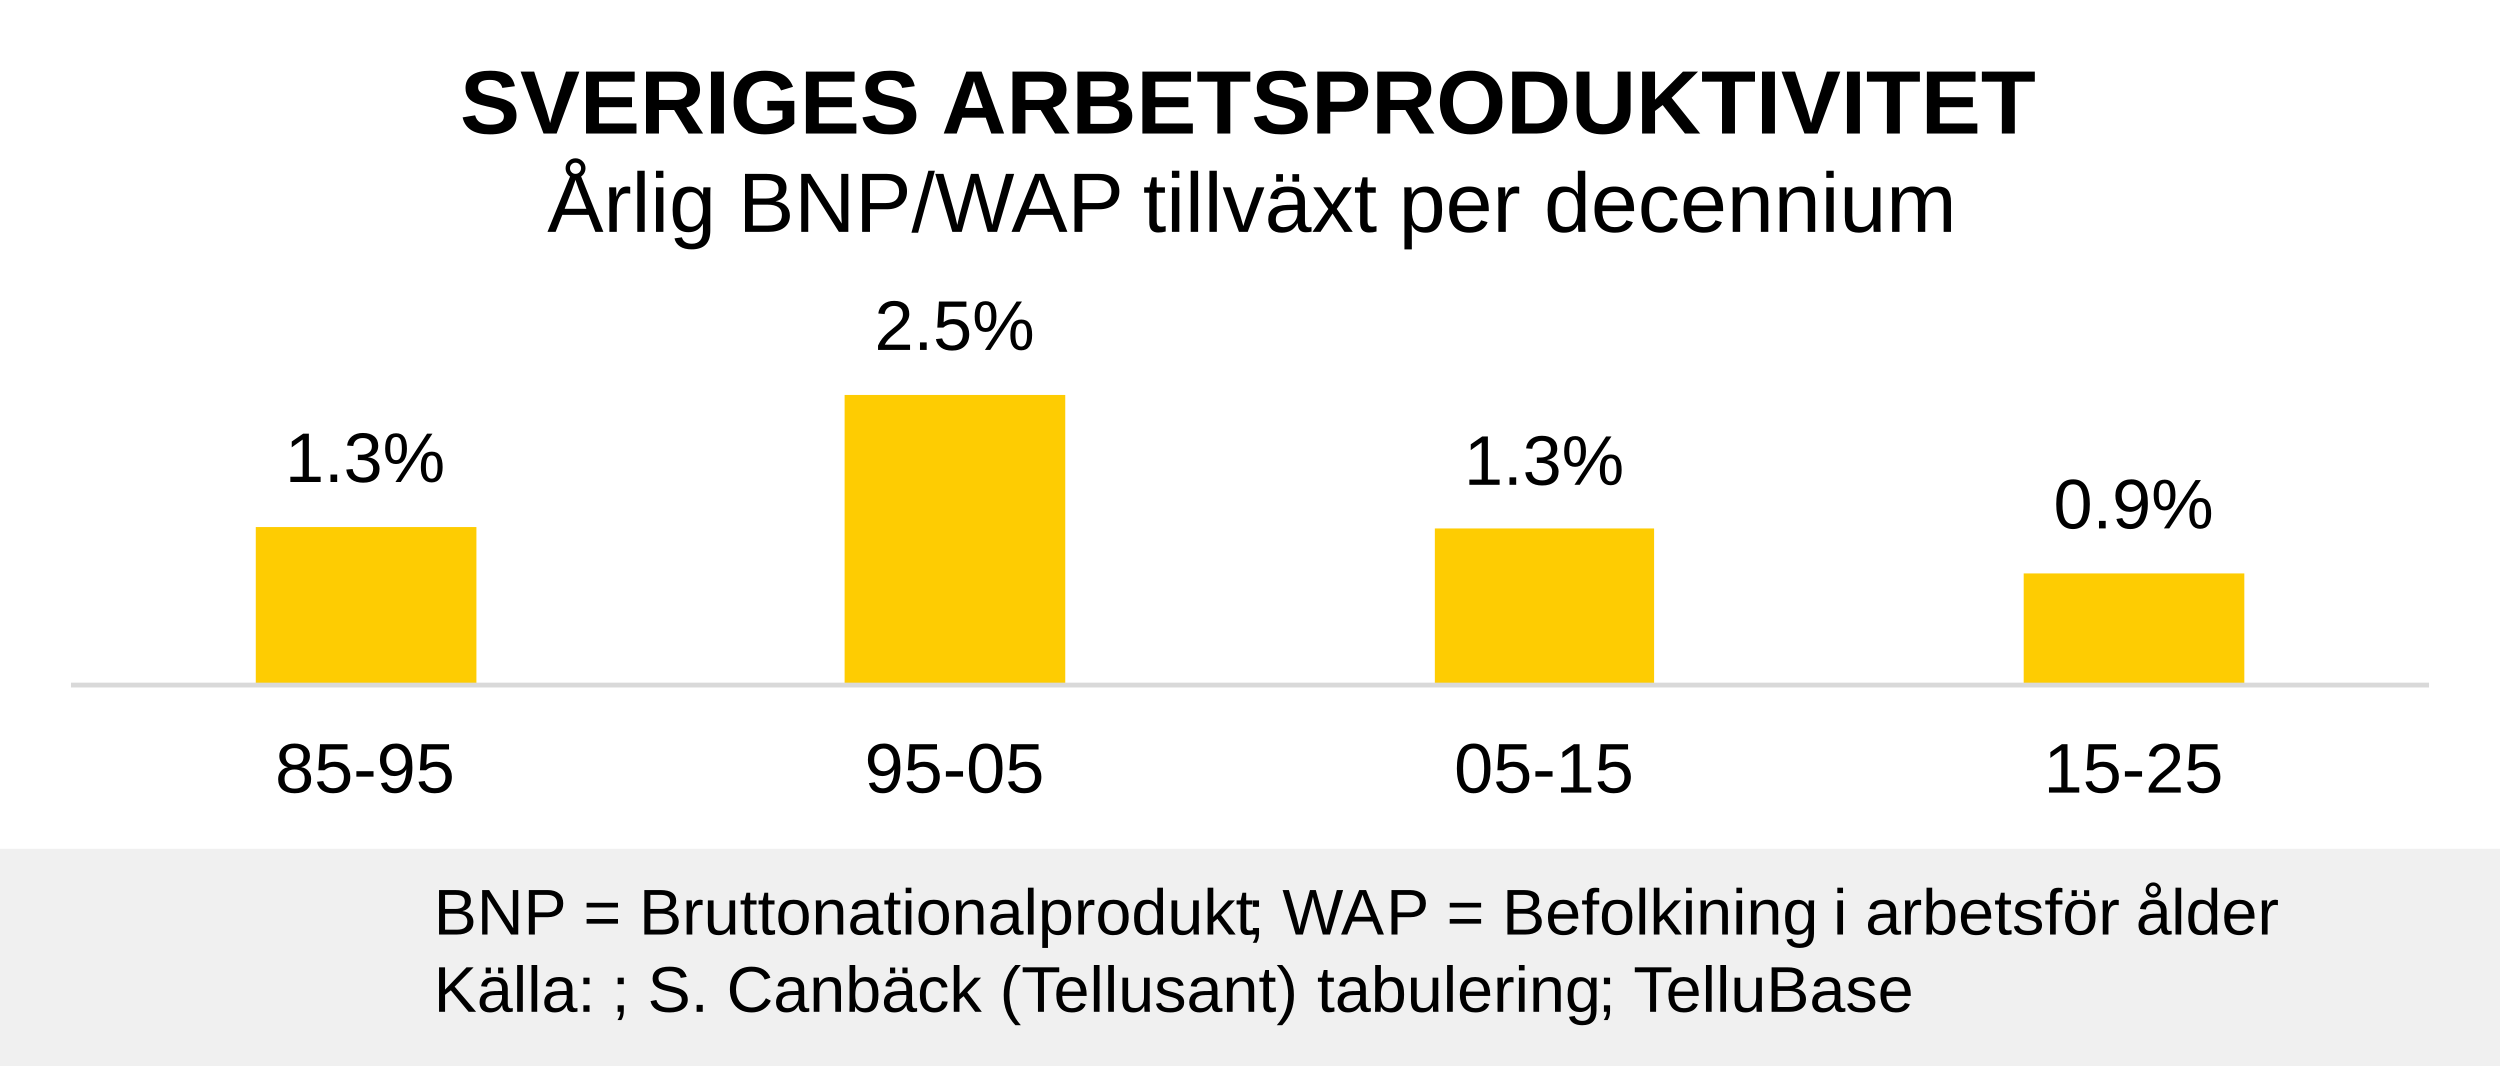
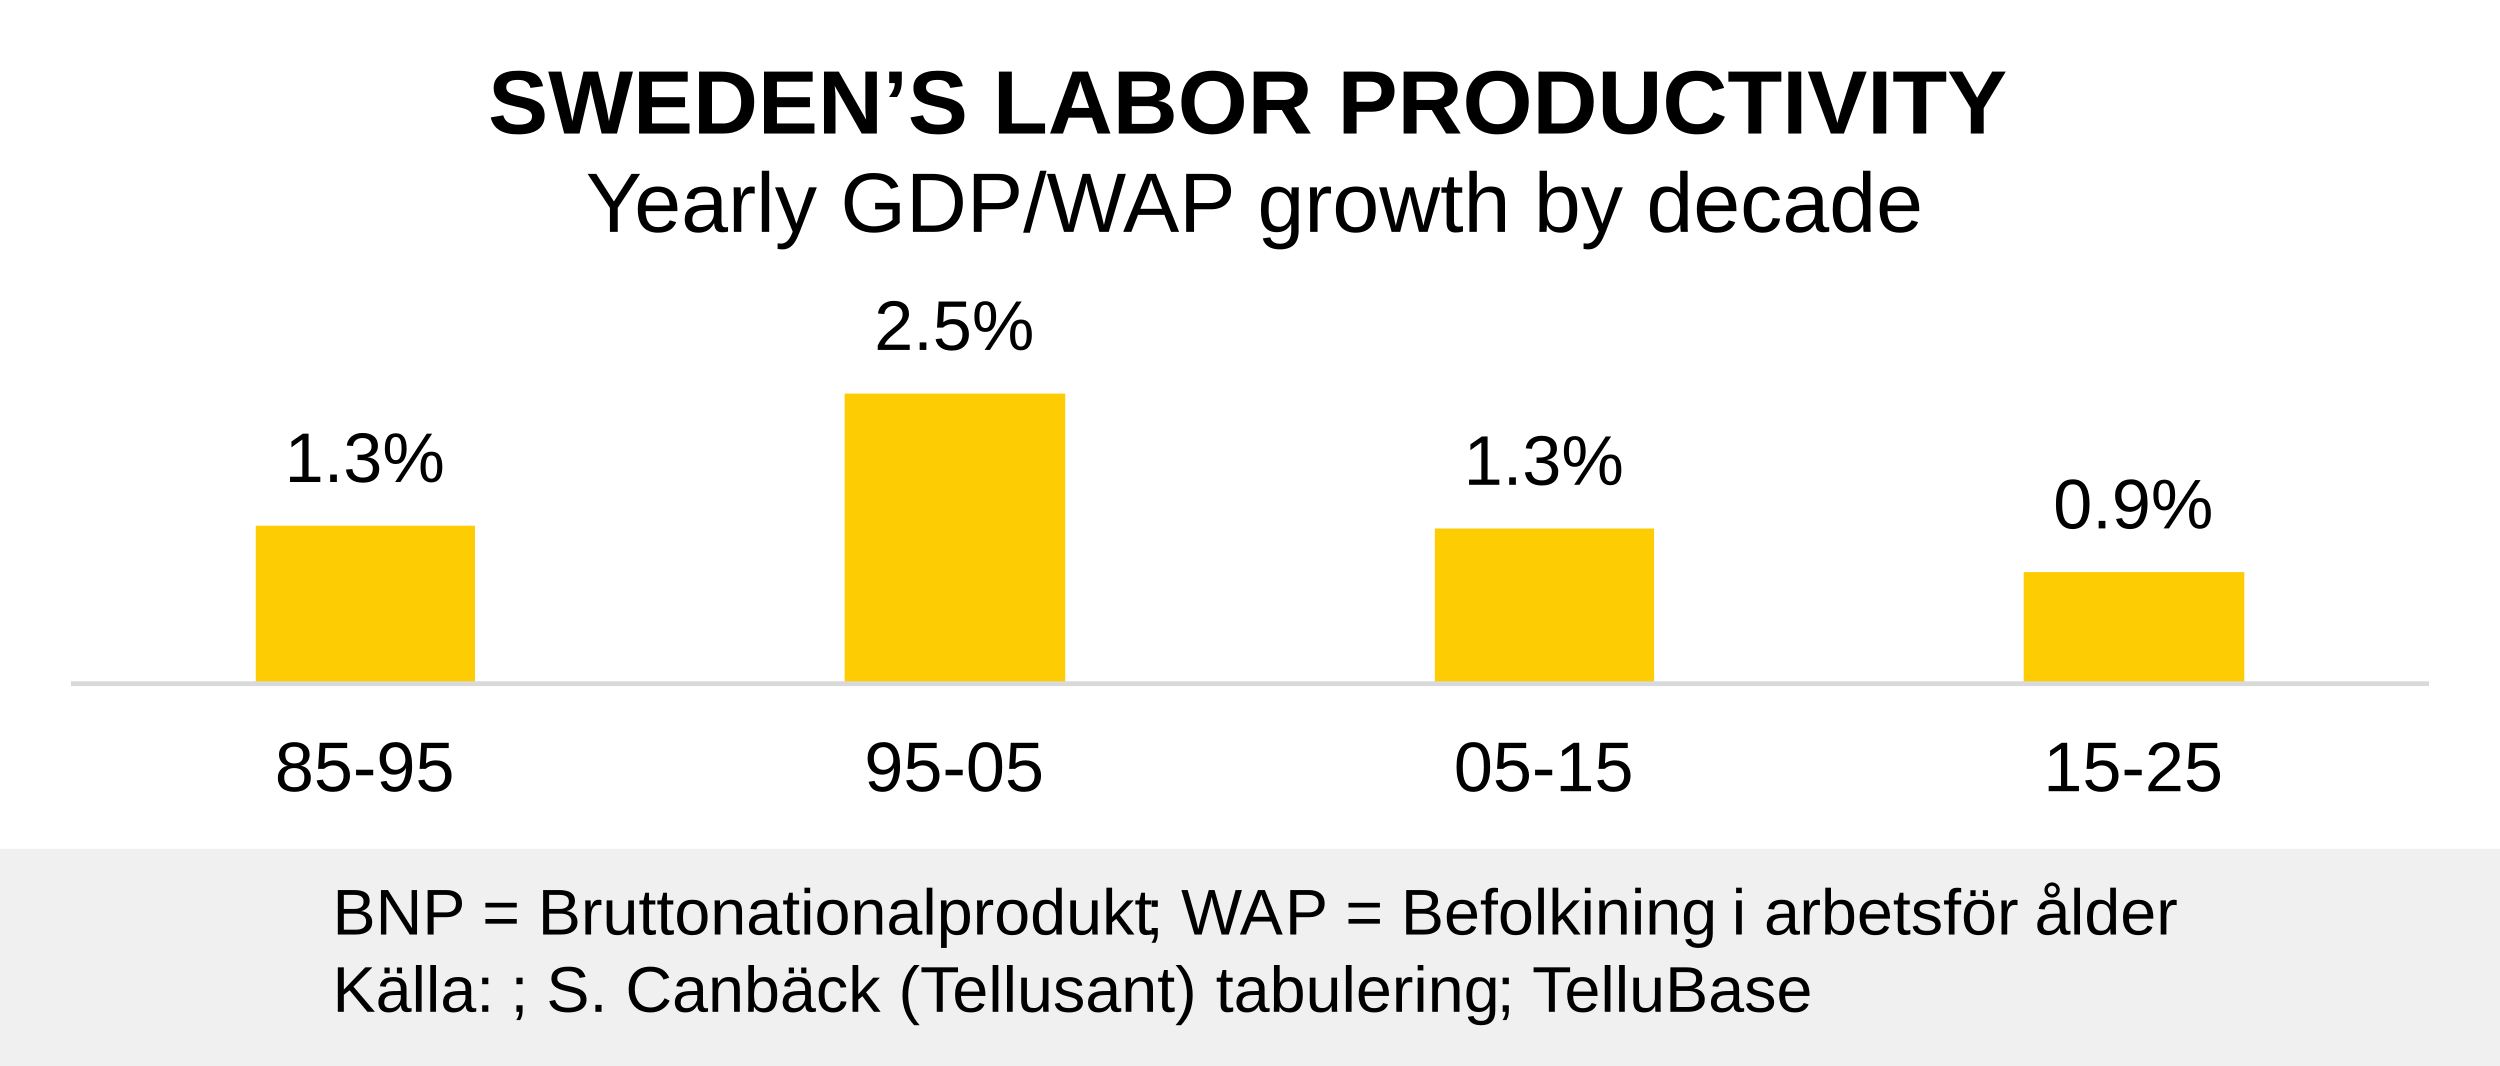
<svg xmlns="http://www.w3.org/2000/svg" width="1779" height="758" xml:space="preserve" overflow="hidden">
  <defs>
    <clipPath id="clip0">
-       <rect x="260" y="1233" width="1779" height="758" />
+       <rect x="281" y="2237" width="1779" height="758" />
    </clipPath>
  </defs>
-   <g clip-path="url(#clip0)" transform="translate(-260 -1233)">
-     <text font-family="Arial,Arial_MSFontService,sans-serif" font-weight="400" font-size="46" transform="matrix(1 0 0 1 568.641 1898)">BNP = </text>
-     <text font-family="Arial,Arial_MSFontService,sans-serif" font-weight="400" font-size="46" transform="matrix(1 0 0 1 714.735 1898)">Bruttonationalprodukt</text>
-     <text font-family="Arial,Arial_MSFontService,sans-serif" font-weight="400" font-size="46" transform="matrix(1 0 0 1 1147.29 1898)">; </text>
-     <text font-family="Arial,Arial_MSFontService,sans-serif" font-weight="400" font-size="46" transform="matrix(1 0 0 1 1172.5 1898)">WA</text>
-     <text font-family="Arial,Arial_MSFontService,sans-serif" font-weight="400" font-size="46" transform="matrix(1 0 0 1 1246.4 1898)">P</text>
-     <text font-family="Arial,Arial_MSFontService,sans-serif" font-weight="400" font-size="46" transform="matrix(1 0 0 1 1289.37 1898)">= </text>
-     <text font-family="Arial,Arial_MSFontService,sans-serif" font-weight="400" font-size="46" transform="matrix(1 0 0 1 1328.9 1898)">Befolkining</text>
-     <text font-family="Arial,Arial_MSFontService,sans-serif" font-weight="400" font-size="46" transform="matrix(1 0 0 1 1564.37 1898)">i</text>
-     <text font-family="Arial,Arial_MSFontService,sans-serif" font-weight="400" font-size="46" transform="matrix(1 0 0 1 1587.29 1898)">a</text>
-     <text font-family="Arial,Arial_MSFontService,sans-serif" font-weight="400" font-size="46" transform="matrix(1 0 0 1 1612.5 1898)">rbetsför</text>
-     <text font-family="Arial,Arial_MSFontService,sans-serif" font-weight="400" font-size="46" transform="matrix(1 0 0 1 1779.79 1898)">å</text>
-     <text font-family="Arial,Arial_MSFontService,sans-serif" font-weight="400" font-size="46" transform="matrix(1 0 0 1 1805 1898)">lder</text>
-     <text font-family="Arial,Arial_MSFontService,sans-serif" font-weight="400" font-size="46" transform="matrix(1 0 0 1 568.641 1953)">Källa: </text>
-     <text font-family="Arial,Arial_MSFontService,sans-serif" font-weight="400" font-size="46" transform="matrix(1 0 0 1 695.256 1953)">; S. Canbäck (Tellusant) </text>
-     <text font-family="Arial,Arial_MSFontService,sans-serif" font-weight="400" font-size="46" transform="matrix(1 0 0 1 1197.13 1953)">tabulering</text>
-     <text font-family="Arial,Arial_MSFontService,sans-serif" font-weight="400" font-size="46" transform="matrix(1 0 0 1 1397.08 1953)">; </text>
-     <text font-family="Arial,Arial_MSFontService,sans-serif" font-weight="400" font-size="46" transform="matrix(1 0 0 1 1422.29 1953)">TelluBase</text>
-     <rect x="260" y="1233" width="1779" height="604" fill="#FFFFFF" />
+   <g clip-path="url(#clip0)" transform="translate(-281 -2237)">
+     <text font-family="Arial,Arial_MSFontService,sans-serif" font-weight="400" font-size="46" transform="matrix(1 0 0 1 517.614 2902)">BNP = </text>
+     <text font-family="Arial,Arial_MSFontService,sans-serif" font-weight="400" font-size="46" transform="matrix(1 0 0 1 663.708 2902)">Bruttonationalprodukt</text>
+     <text font-family="Arial,Arial_MSFontService,sans-serif" font-weight="400" font-size="46" transform="matrix(1 0 0 1 1096.26 2902)">; </text>
+     <text font-family="Arial,Arial_MSFontService,sans-serif" font-weight="400" font-size="46" transform="matrix(1 0 0 1 1121.47 2902)">WA</text>
+     <text font-family="Arial,Arial_MSFontService,sans-serif" font-weight="400" font-size="46" transform="matrix(1 0 0 1 1195.37 2902)">P</text>
+     <text font-family="Arial,Arial_MSFontService,sans-serif" font-weight="400" font-size="46" transform="matrix(1 0 0 1 1238.34 2902)">= </text>
+     <text font-family="Arial,Arial_MSFontService,sans-serif" font-weight="400" font-size="46" transform="matrix(1 0 0 1 1277.87 2902)">Befolkining</text>
+     <text font-family="Arial,Arial_MSFontService,sans-serif" font-weight="400" font-size="46" transform="matrix(1 0 0 1 1513.34 2902)">i</text>
+     <text font-family="Arial,Arial_MSFontService,sans-serif" font-weight="400" font-size="46" transform="matrix(1 0 0 1 1536.26 2902)">a</text>
+     <text font-family="Arial,Arial_MSFontService,sans-serif" font-weight="400" font-size="46" transform="matrix(1 0 0 1 1561.47 2902)">rbetsför</text>
+     <text font-family="Arial,Arial_MSFontService,sans-serif" font-weight="400" font-size="46" transform="matrix(1 0 0 1 1728.76 2902)">å</text>
+     <text font-family="Arial,Arial_MSFontService,sans-serif" font-weight="400" font-size="46" transform="matrix(1 0 0 1 1753.97 2902)">lder</text>
+     <text font-family="Arial,Arial_MSFontService,sans-serif" font-weight="400" font-size="46" transform="matrix(1 0 0 1 517.614 2957)">Källa: </text>
+     <text font-family="Arial,Arial_MSFontService,sans-serif" font-weight="400" font-size="46" transform="matrix(1 0 0 1 644.228 2957)">; S. Canbäck (Tellusant) </text>
+     <text font-family="Arial,Arial_MSFontService,sans-serif" font-weight="400" font-size="46" transform="matrix(1 0 0 1 1146.1 2957)">tabulering</text>
+     <text font-family="Arial,Arial_MSFontService,sans-serif" font-weight="400" font-size="46" transform="matrix(1 0 0 1 1346.05 2957)">; </text>
+     <text font-family="Arial,Arial_MSFontService,sans-serif" font-weight="400" font-size="46" transform="matrix(1 0 0 1 1371.26 2957)">TelluBase</text>
+     <rect x="281" y="2237" width="1779" height="604" fill="#FFFFFF" />
    <g>
-       <path d="M442.014 1608.05 599.02 1608.05 599.02 1720 442.014 1720ZM861.028 1514.05 1018.03 1514.05 1018.03 1720 861.028 1720ZM1281.04 1609.05 1437.05 1609.05 1437.05 1720 1281.04 1720ZM1700.06 1641.05 1857.06 1641.05 1857.06 1720 1700.06 1720Z" fill="#FECC02" />
+       <path d="M463.015 2611.09 619.02 2611.09 619.02 2724 463.015 2724ZM882.029 2517.08 1039.03 2517.08 1039.03 2724 882.029 2724ZM1302.04 2613.09 1458.05 2613.09 1458.05 2724 1302.04 2724ZM1721.06 2644.09 1878.06 2644.09 1878.06 2724 1721.06 2724Z" fill="#FECC02" />
    </g>
    <g>
-       <path d="M310.5 1720.5 1988.5 1720.5" stroke="#D9D9D9" stroke-width="3.438" stroke-linejoin="round" stroke-miterlimit="10" fill="none" fill-rule="evenodd" />
+       <path d="M331.5 2723.5 2009.5 2723.5" stroke="#D9D9D9" stroke-width="3.438" stroke-linejoin="round" stroke-miterlimit="10" fill="none" fill-rule="evenodd" />
    </g>
    <g>
-       <text font-family="Arial,Arial_MSFontService,sans-serif" font-weight="400" font-size="50" transform="matrix(1 0 0 1 462.797 1576)">1.3%</text>
+       <text font-family="Arial,Arial_MSFontService,sans-serif" font-weight="400" font-size="50" transform="matrix(1 0 0 1 483.575 2580)">1.3%</text>
    </g>
    <g>
-       <text font-family="Arial,Arial_MSFontService,sans-serif" font-weight="400" font-size="50" transform="matrix(1 0 0 1 882.29 1482)">2.5%</text>
+       <text font-family="Arial,Arial_MSFontService,sans-serif" font-weight="400" font-size="50" transform="matrix(1 0 0 1 903.068 2486)">2.5%</text>
    </g>
    <g>
-       <text font-family="Arial,Arial_MSFontService,sans-serif" font-weight="400" font-size="50" transform="matrix(1 0 0 1 1301.78 1578)">1.3%</text>
+       <text font-family="Arial,Arial_MSFontService,sans-serif" font-weight="400" font-size="50" transform="matrix(1 0 0 1 1322.56 2582)">1.3%</text>
    </g>
    <g>
-       <text font-family="Arial,Arial_MSFontService,sans-serif" font-weight="400" font-size="50" transform="matrix(1 0 0 1 1721.27 1609)">0.9%</text>
+       <text font-family="Arial,Arial_MSFontService,sans-serif" font-weight="400" font-size="50" transform="matrix(1 0 0 1 1742.05 2613)">0.9%</text>
    </g>
    <g>
-       <text font-family="Arial,Arial_MSFontService,sans-serif" font-weight="400" font-size="50" transform="matrix(1 0 0 1 455.762 1797)">85-95</text>
+       <text font-family="Arial,Arial_MSFontService,sans-serif" font-weight="400" font-size="50" transform="matrix(1 0 0 1 476.54 2800)">85-95</text>
    </g>
    <g>
-       <text font-family="Arial,Arial_MSFontService,sans-serif" font-weight="400" font-size="50" transform="matrix(1 0 0 1 875.255 1797)">95-05</text>
+       <text font-family="Arial,Arial_MSFontService,sans-serif" font-weight="400" font-size="50" transform="matrix(1 0 0 1 896.032 2800)">95-05</text>
    </g>
    <g>
-       <text font-family="Arial,Arial_MSFontService,sans-serif" font-weight="400" font-size="50" transform="matrix(1 0 0 1 1294.75 1797)">05-15</text>
+       <text font-family="Arial,Arial_MSFontService,sans-serif" font-weight="400" font-size="50" transform="matrix(1 0 0 1 1315.52 2800)">05-15</text>
    </g>
    <g>
-       <text font-family="Arial,Arial_MSFontService,sans-serif" font-weight="400" font-size="50" transform="matrix(1 0 0 1 1714.24 1797)">15-25</text>
+       <text font-family="Arial,Arial_MSFontService,sans-serif" font-weight="400" font-size="50" transform="matrix(1 0 0 1 1735.02 2800)">15-25</text>
    </g>
    <g>
-       <text font-family="Arial,Arial_MSFontService,sans-serif" font-weight="700" font-size="64" transform="matrix(1 0 0 1 587.354 1328)">SVERIGES ARBETSPRODUKTIVITET</text>
+       <text font-family="Arial,Arial_MSFontService,sans-serif" font-weight="700" font-size="64" transform="matrix(1 0 0 1 628.379 2332)">SWEDEN’S LABOR PRODUCTIVITY</text>
    </g>
    <g>
-       <text font-family="Arial,Arial_MSFontService,sans-serif" font-weight="400" font-size="60" transform="matrix(1 0 0 1 649.458 1398)">Årlig</text>
-     </g>
-     <g>
-       <text font-family="Arial,Arial_MSFontService,sans-serif" font-weight="400" font-size="60" transform="matrix(1 0 0 1 785.216 1398)">BNP/WAP </text>
-     </g>
-     <g>
-       <text font-family="Arial,Arial_MSFontService,sans-serif" font-weight="400" font-size="60" transform="matrix(1 0 0 1 1073.26 1398)">tillväxt</text>
-     </g>
-     <g>
-       <text font-family="Arial,Arial_MSFontService,sans-serif" font-weight="400" font-size="60" transform="matrix(1 0 0 1 1255.35 1398)">per decennium</text>
+       <text font-family="Arial,Arial_MSFontService,sans-serif" font-weight="400" font-size="60" transform="matrix(1 0 0 1 697.816 2402)">Yearly GDP/WAP growth by decade</text>
    </g>
  </g>
</svg>
